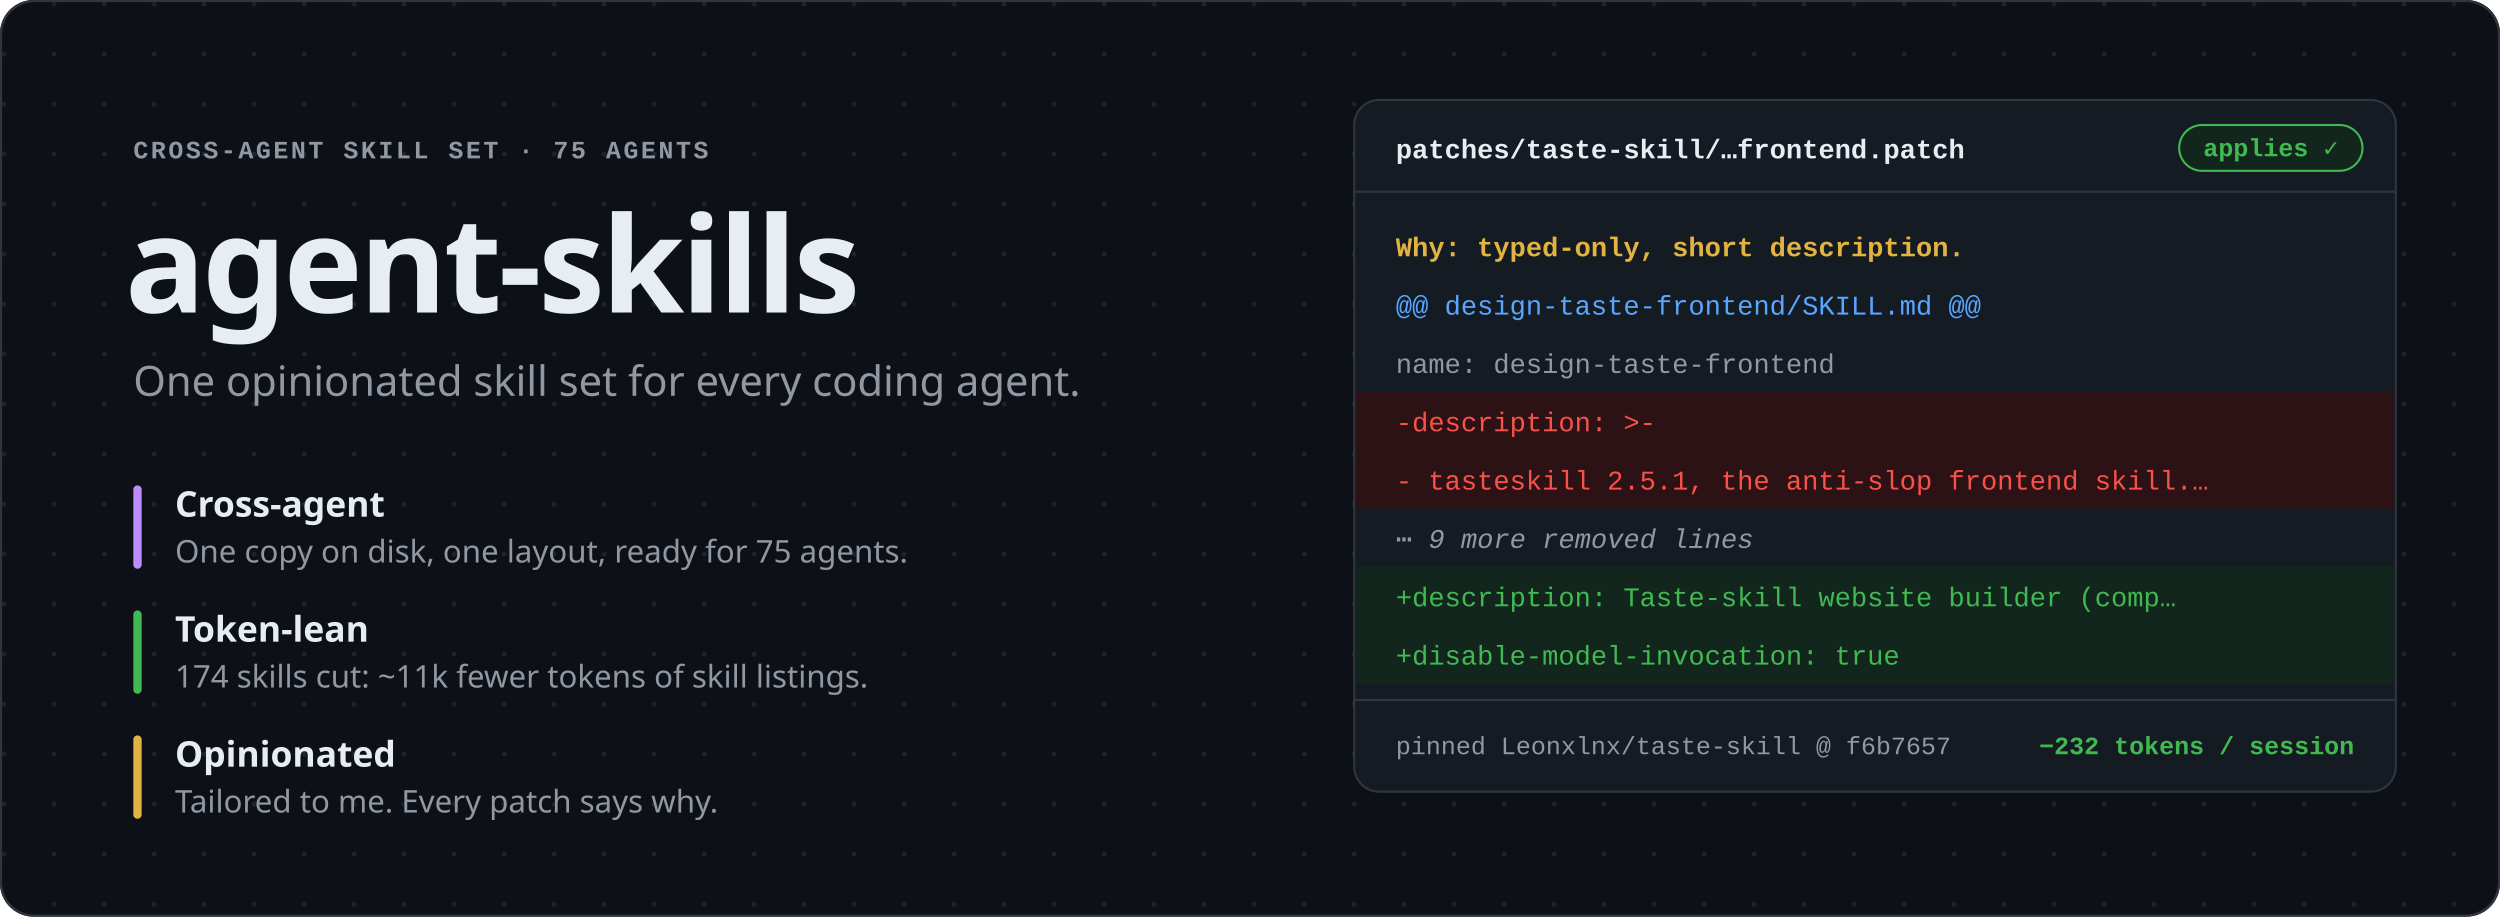
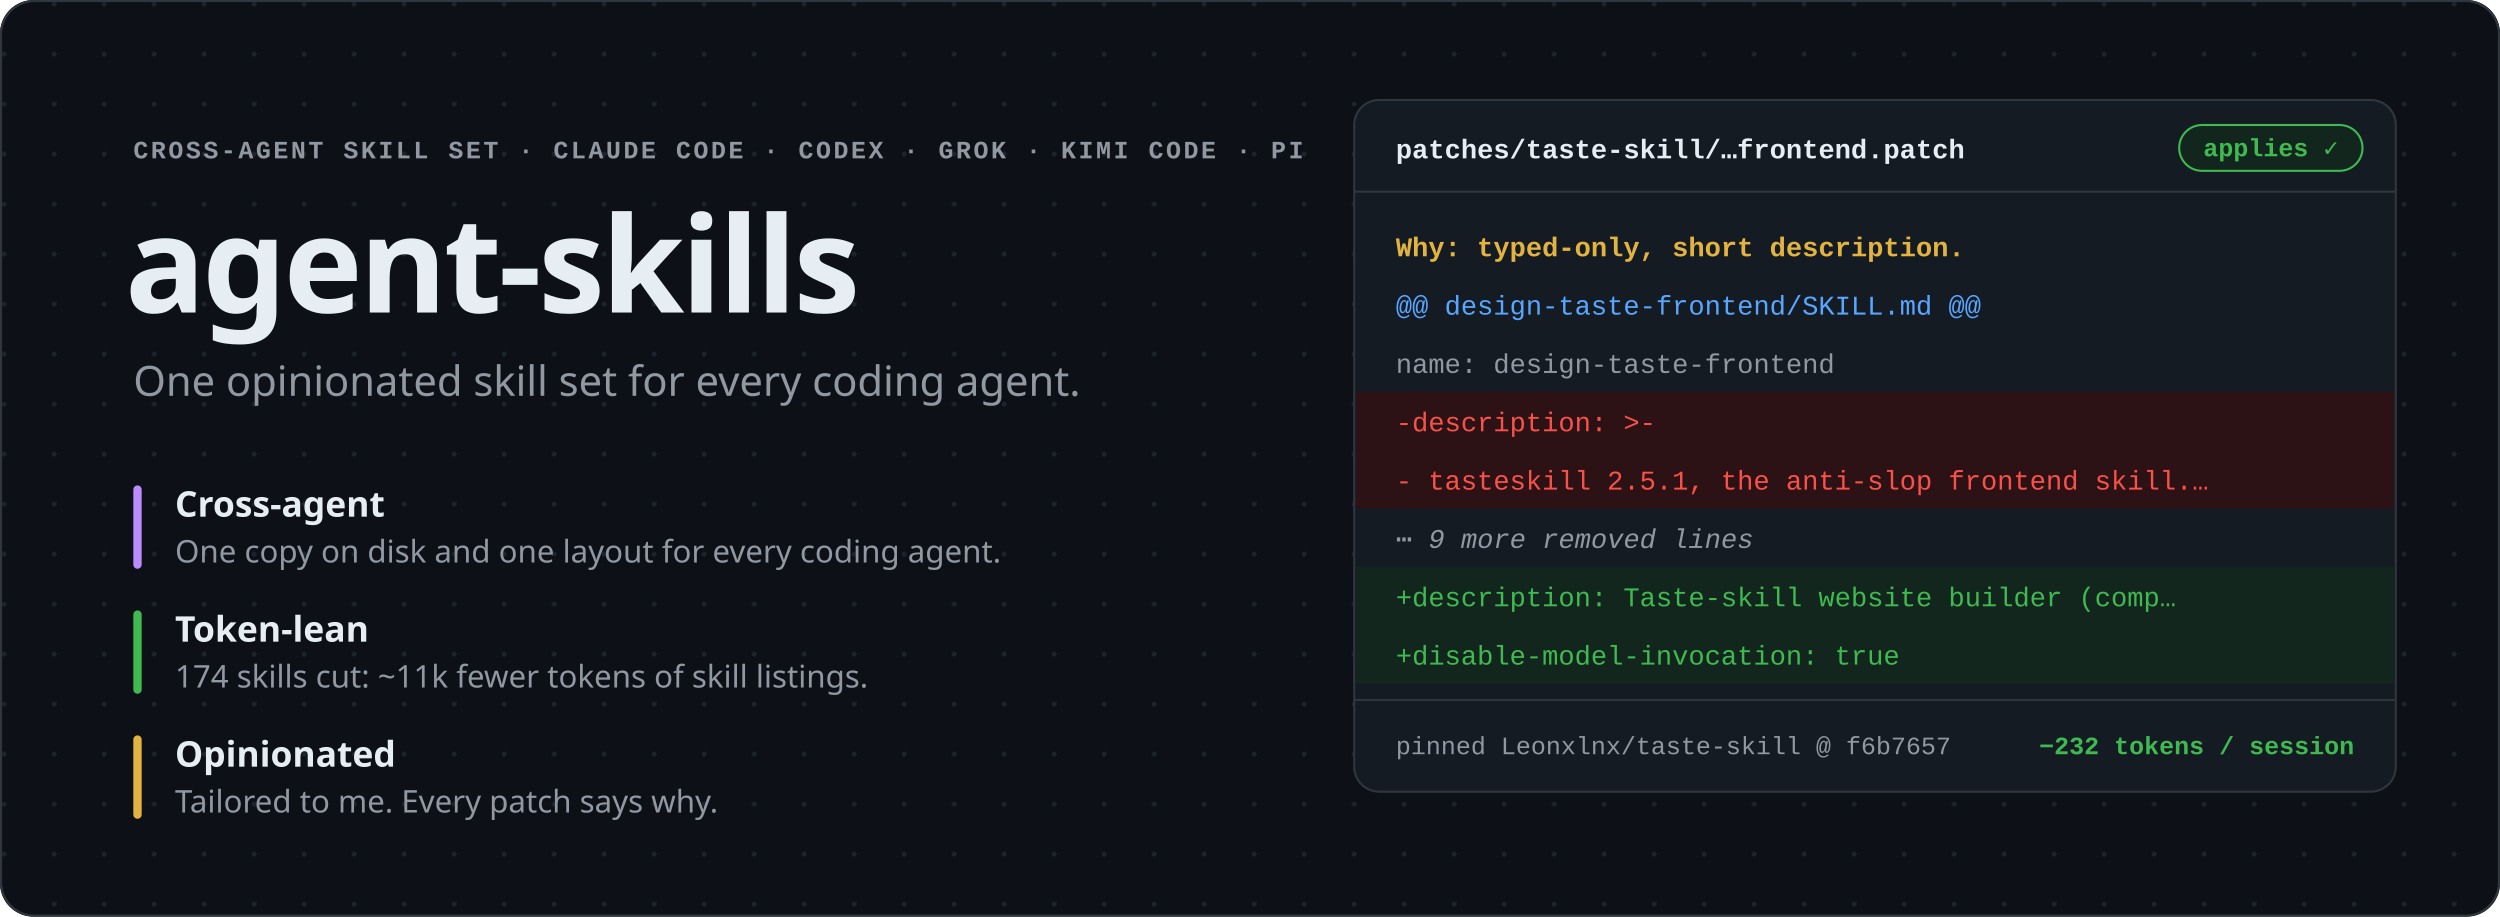
<svg xmlns="http://www.w3.org/2000/svg" width="1200" height="440" viewBox="0 0 1200 440" role="img" aria-labelledby="t">
  <style>
  .sans { font-family: -apple-system, BlinkMacSystemFont, 'Segoe UI', 'Noto Sans', Helvetica, Arial, sans-serif; }
  .mono { font-family: ui-monospace, SFMono-Regular, 'SF Mono', Menlo, Consolas, 'Liberation Mono', monospace; }
  .flow { stroke-dasharray: 4 6; animation: flow 1.2s linear infinite; }
  @keyframes flow { to { stroke-dashoffset: -20; } }
  
  @media (prefers-reduced-motion: reduce) { * { animation: none !important; transform: none !important; } }
</style>
  <defs>
    <pattern id="dots" width="24" height="24" patternUnits="userSpaceOnUse">
      <circle cx="2" cy="2" r="1.2" fill="#1c232c" />
    </pattern>
    <marker id="arrow" viewBox="0 0 10 10" refX="8" refY="5" markerWidth="7" markerHeight="7" orient="auto-start-reverse">
      <path d="M0,0 L10,5 L0,10 z" fill="#9198a1" />
    </marker>
  </defs>
  <rect width="1200" height="440" rx="16" fill="#0d1117" />
  <rect width="1200" height="440" rx="16" fill="url(#dots)" />
  <rect x="0.5" y="0.5" width="1199" height="439" rx="16" fill="none" stroke="#30363d" />
-   <text x="64" y="76" class="mono" font-size="12" font-weight="600" fill="#9198a1" text-anchor="start" letter-spacing="1.2">CROSS-AGENT SKILL SET  ·  75 AGENTS</text>
+   <text x="64" y="76" class="mono" font-size="12" font-weight="600" fill="#9198a1" text-anchor="start" letter-spacing="1.2">CROSS-AGENT SKILL SET  ·  CLAUDE CODE  ·  CODEX  ·  GROK  ·  KIMI CODE  ·  PI</text>
  <text x="60" y="150" class="sans" font-size="64" font-weight="700" fill="#e6edf3" text-anchor="start" letter-spacing="-1.5">agent-skills</text>
  <text x="64" y="190" class="sans" font-size="20" font-weight="400" fill="#9198a1" text-anchor="start">One opinionated skill set for every coding agent.</text>
  <rect x="64" y="233" width="4" height="40" rx="2" fill="#bc8cff" />
  <text x="84" y="248" class="sans" font-size="17" font-weight="700" fill="#e6edf3" text-anchor="start">Cross-agent</text>
-   <text x="84" y="270" class="sans" font-size="15" font-weight="400" fill="#9198a1" text-anchor="start">One copy on disk, one layout, ready for 75 agents.</text>
+   <text x="84" y="270" class="sans" font-size="15" font-weight="400" fill="#9198a1" text-anchor="start">One copy on disk and one layout for every coding agent.</text>
  <rect x="64" y="293" width="4" height="40" rx="2" fill="#3fb950" />
  <text x="84" y="308" class="sans" font-size="17" font-weight="700" fill="#e6edf3" text-anchor="start">Token-lean</text>
  <text x="84" y="330" class="sans" font-size="15" font-weight="400" fill="#9198a1" text-anchor="start">174 skills cut: ~11k fewer tokens of skill listings.</text>
  <rect x="64" y="353" width="4" height="40" rx="2" fill="#e3b341" />
  <text x="84" y="368" class="sans" font-size="17" font-weight="700" fill="#e6edf3" text-anchor="start">Opinionated</text>
  <text x="84" y="390" class="sans" font-size="15" font-weight="400" fill="#9198a1" text-anchor="start">Tailored to me. Every patch says why.</text>
  <rect x="650" y="48" width="500" height="332" rx="12" fill="#151b23" stroke="#30363d" />
  <line x1="650" y1="92" x2="1150" y2="92" stroke="#30363d" />
  <text x="670" y="76" class="mono" font-size="13" font-weight="600" fill="#e6edf3" text-anchor="start">patches/taste-skill/…frontend.patch</text>
  <rect x="1046" y="60" width="88" height="22" rx="11" fill="#12261e" stroke="#3fb950" />
  <text x="1090" y="75" class="mono" font-size="12" font-weight="600" fill="#3fb950" text-anchor="middle">applies ✓</text>
  <text x="670" y="123" class="mono" font-size="13" font-weight="600" fill="#e3b341" text-anchor="start">Why: typed-only, short description.</text>
  <text x="670" y="151" class="mono" font-size="13" font-weight="400" fill="#58a6ff" text-anchor="start">@@ design-taste-frontend/SKILL.md @@</text>
  <text x="670" y="179" class="mono" font-size="13" font-weight="400" fill="#9198a1" text-anchor="start"> name: design-taste-frontend</text>
  <rect x="651" y="188" width="498" height="28" fill="#2d1215" />
  <text x="670" y="207" class="mono" font-size="13" font-weight="400" fill="#f85149" text-anchor="start">-description: &gt;-</text>
  <rect x="651" y="216" width="498" height="28" fill="#2d1215" />
  <text x="670" y="235" class="mono" font-size="13" font-weight="400" fill="#f85149" text-anchor="start">-  tasteskill 2.5.1, the anti-slop frontend skill.…</text>
  <text x="670" y="263" class="mono" font-size="13" font-weight="400" fill="#9198a1" text-anchor="start" font-style="italic">   ⋯ 9 more removed lines</text>
  <rect x="651" y="272" width="498" height="28" fill="#12261e" />
  <text x="670" y="291" class="mono" font-size="13" font-weight="400" fill="#3fb950" text-anchor="start">+description: Taste-skill website builder (comp…</text>
  <rect x="651" y="300" width="498" height="28" fill="#12261e" />
  <text x="670" y="319" class="mono" font-size="13" font-weight="400" fill="#3fb950" text-anchor="start">+disable-model-invocation: true</text>
  <line x1="650" y1="336" x2="1150" y2="336" stroke="#30363d" />
  <text x="670" y="362" class="mono" font-size="12" font-weight="400" fill="#9198a1" text-anchor="start">pinned  Leonxlnx/taste-skill @ f6b7657</text>
  <text x="1130" y="362" class="mono" font-size="12" font-weight="600" fill="#3fb950" text-anchor="end">−232 tokens / session</text>
</svg>
